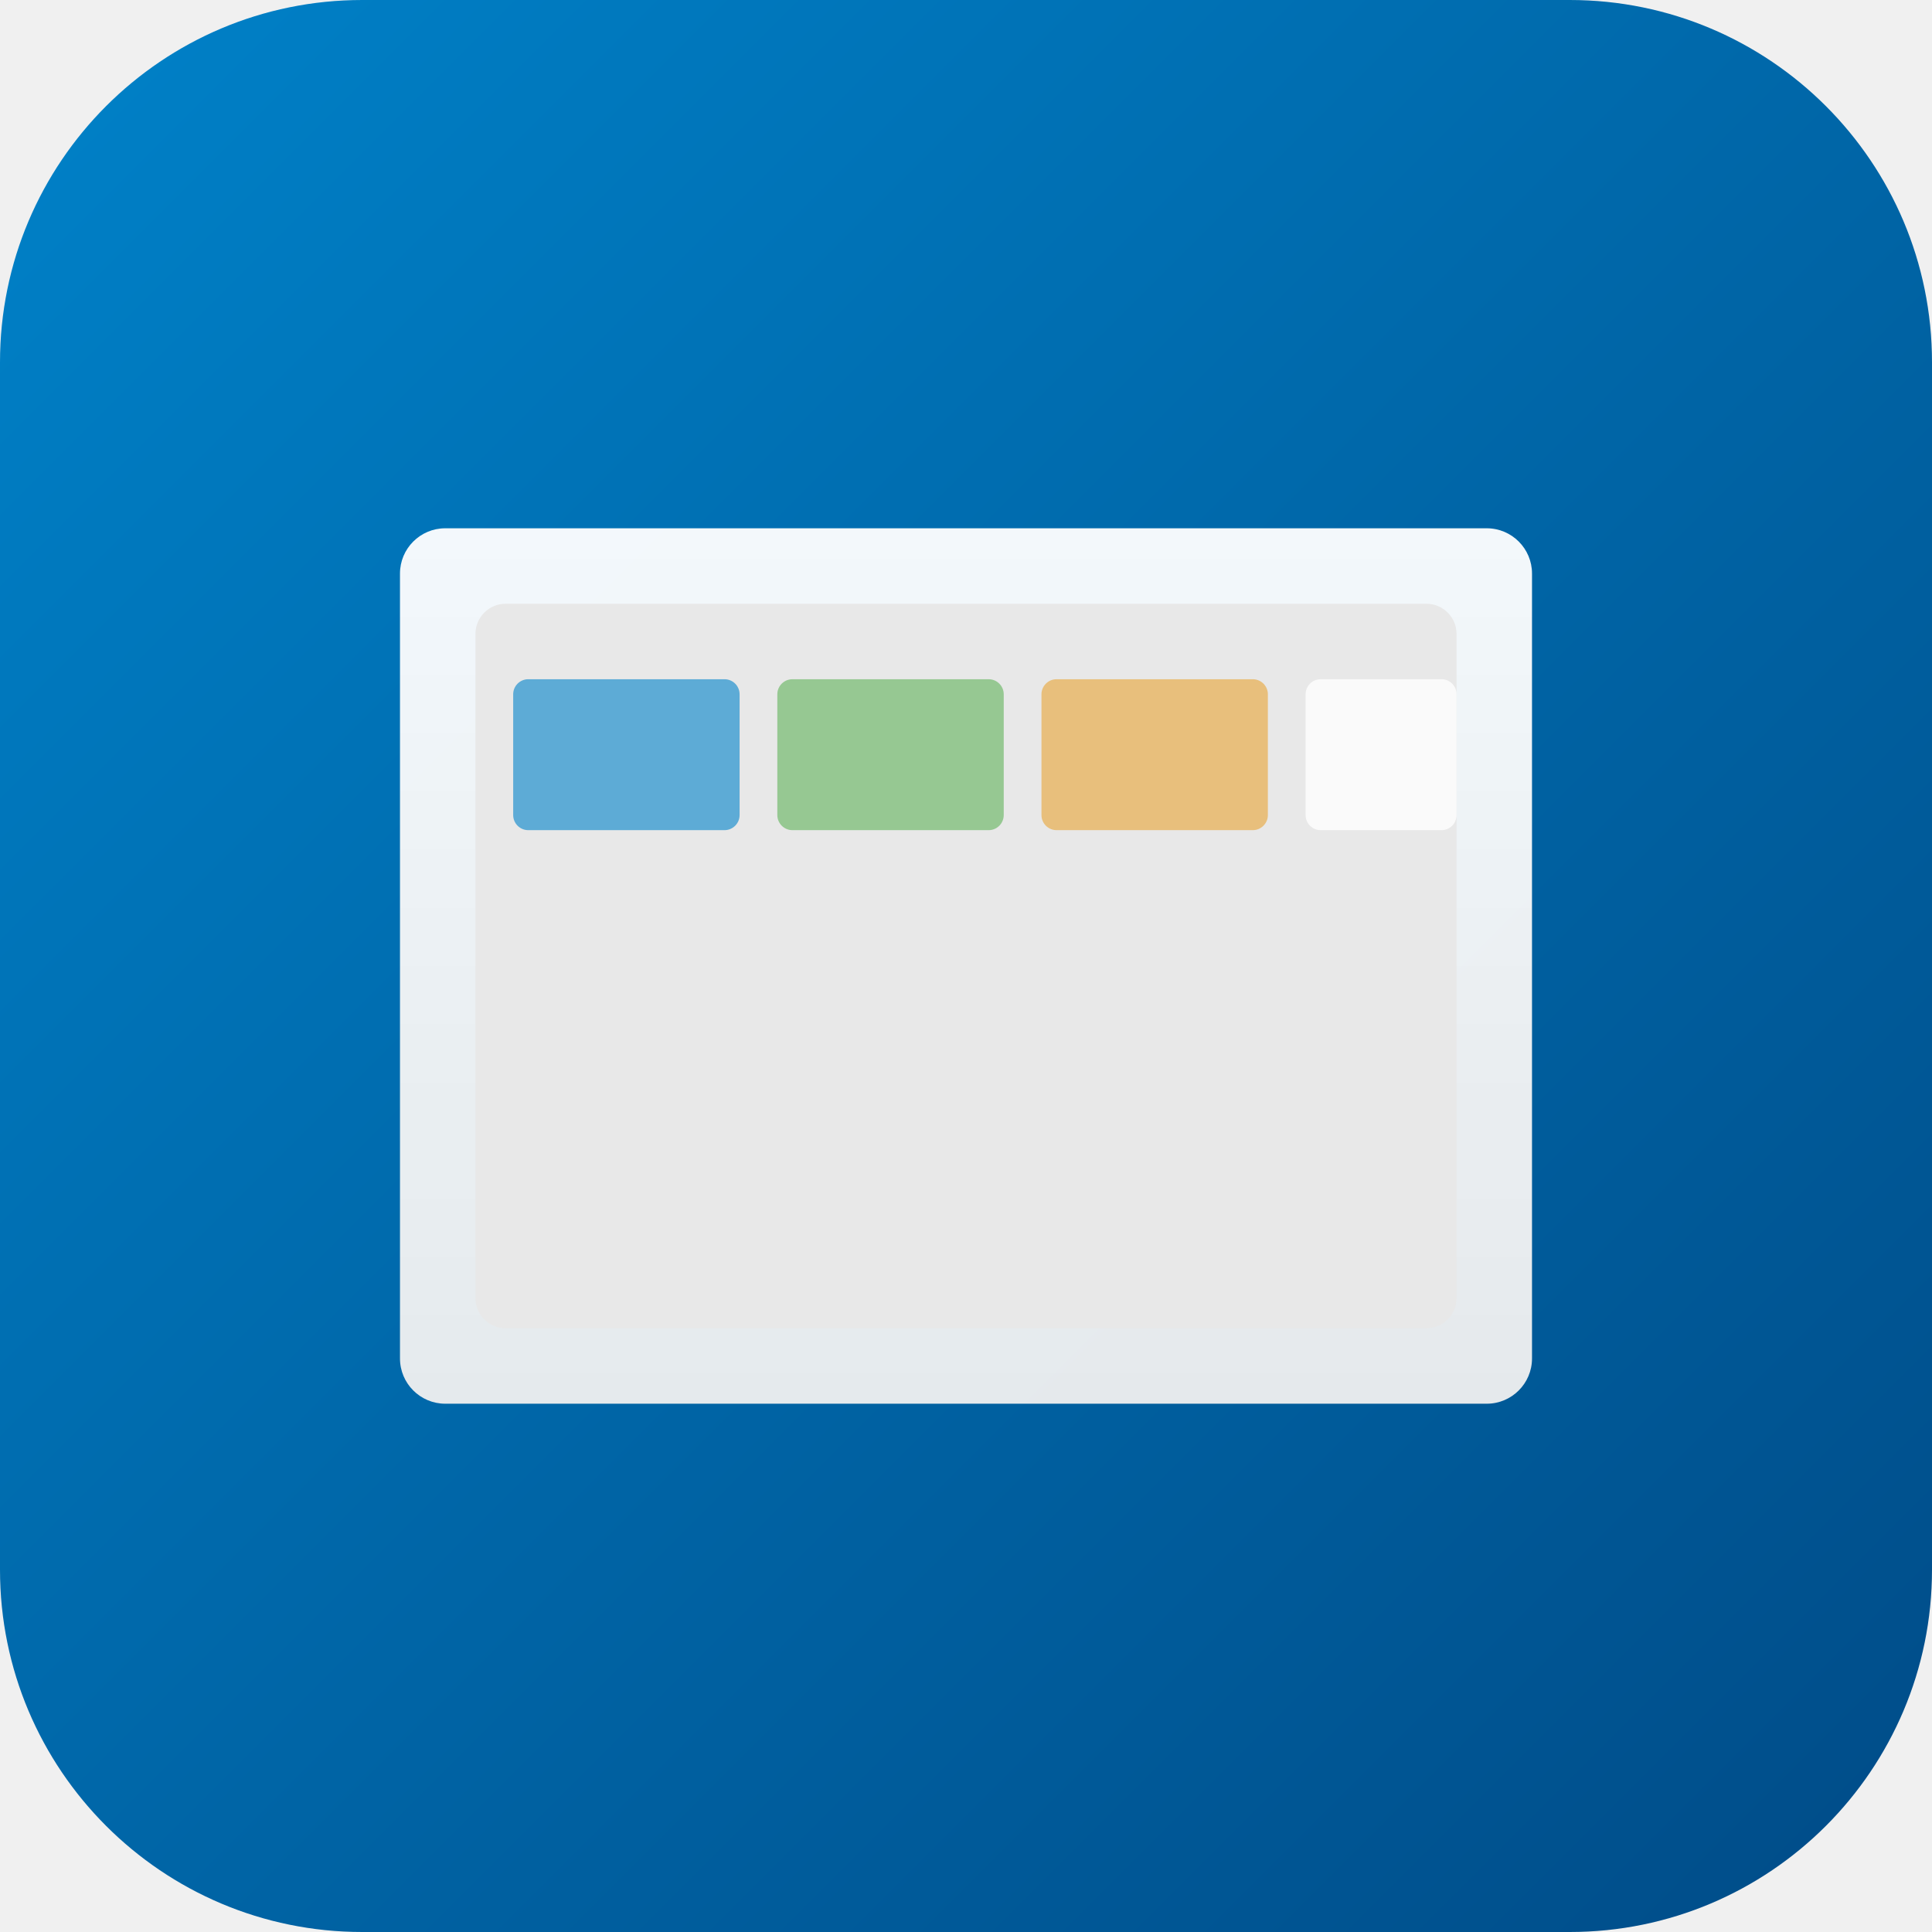
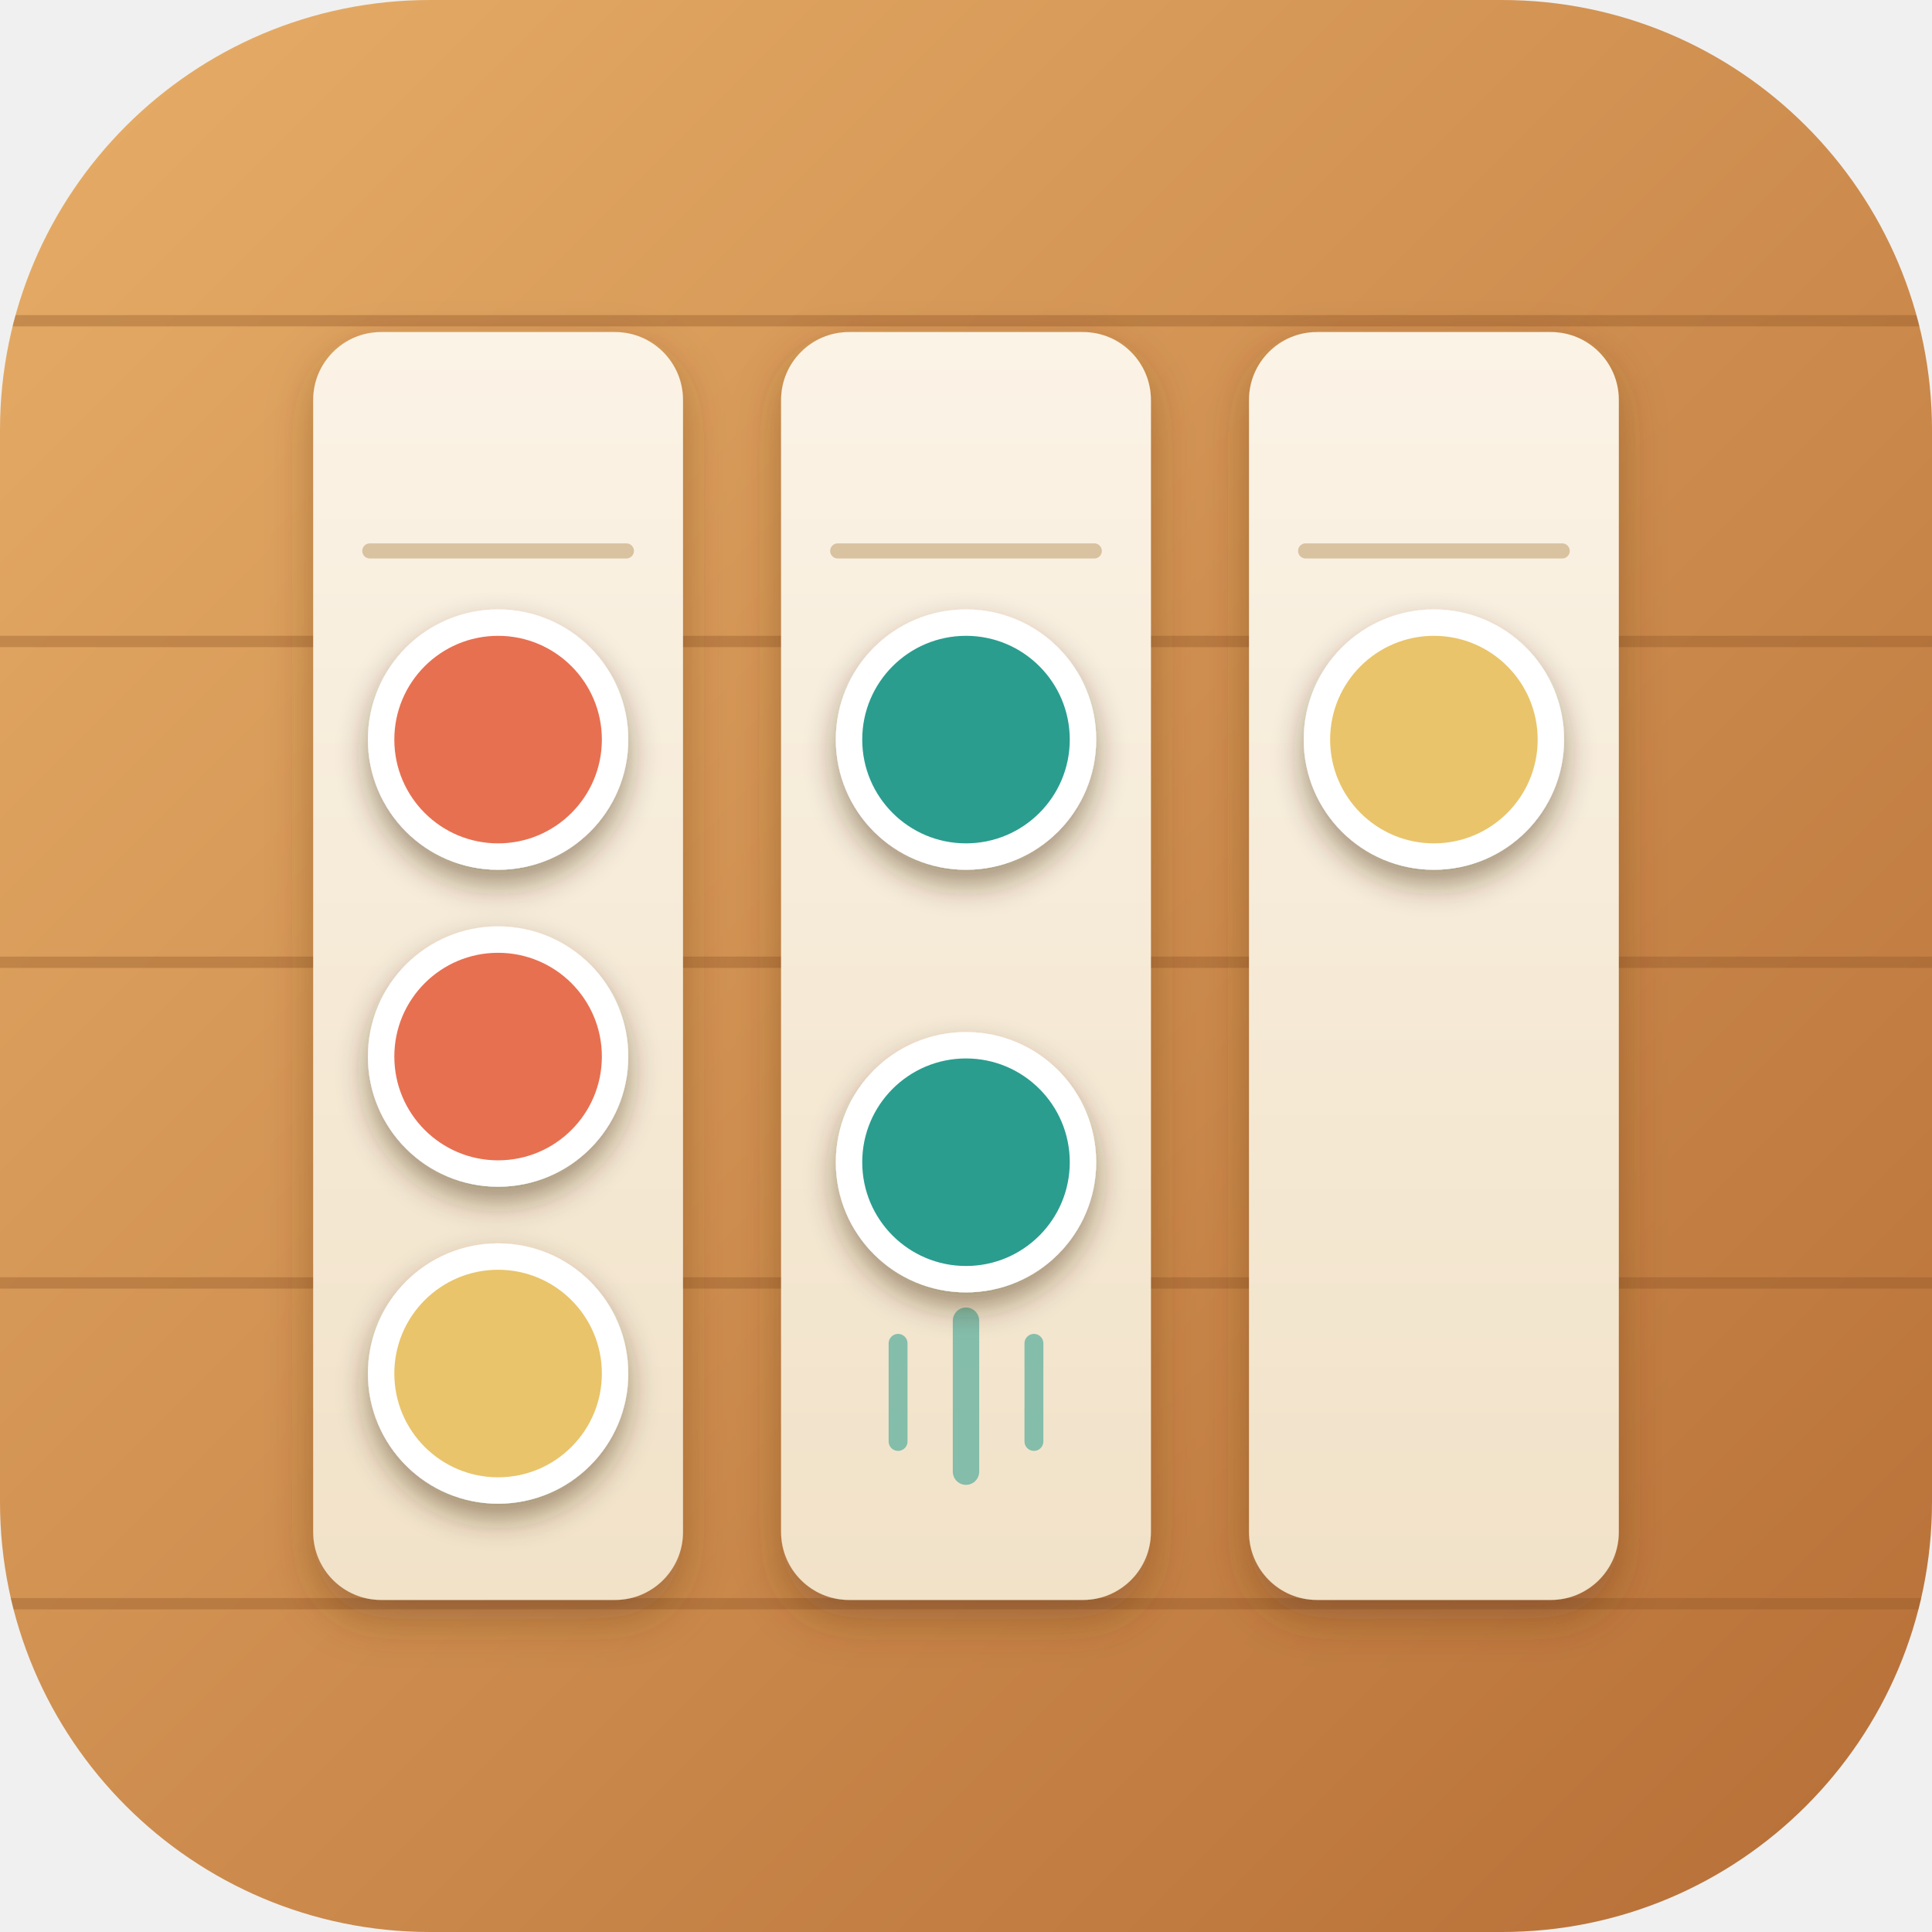
<svg xmlns="http://www.w3.org/2000/svg" viewBox="0 0 1024 1024">
  <defs>
-     <linearGradient id="bg" x1="0%" y1="0%" x2="100%" y2="100%">
-       <stop offset="0%" style="stop-color:#0082c9" />
-       <stop offset="100%" style="stop-color:#004b87" />
+     <linearGradient id="deck" x1="0%" y1="0%" x2="100%" y2="100%">
+       <stop offset="0%" stop-color="#E7AE68" />
+       <stop offset="100%" stop-color="#B66E36" />
    </linearGradient>
-     <linearGradient id="card" x1="0%" y1="0%" x2="0%" y2="100%">
-       <stop offset="0%" style="stop-color:#ffffff" />
-       <stop offset="100%" style="stop-color:#f0f0f0" />
+     <linearGradient id="lane" x1="0%" y1="0%" x2="0%" y2="100%">
+       <stop offset="0%" stop-color="#FBF3E6" />
+       <stop offset="100%" stop-color="#F1E2C8" />
    </linearGradient>
+     <filter id="shadow" x="-20%" y="-20%" width="140%" height="140%">
+       <feDropShadow dx="0" dy="10" stdDeviation="12" flood-color="#5A3214" flood-opacity="0.35" />
+     </filter>
+     <filter id="puck" x="-30%" y="-30%" width="160%" height="160%">
+       <feDropShadow dx="0" dy="8" stdDeviation="8" flood-color="#3D2410" flood-opacity="0.45" />
+     </filter>
+     <clipPath id="tile">
+       <rect width="1024" height="1024" rx="228" />
+     </clipPath>
  </defs>
-   <rect width="1024" height="1024" rx="192" fill="url(#bg)" />
-   <rect x="212" y="280" width="600" height="464" rx="24" fill="url(#card)" opacity="0.95" />
-   <rect x="252" y="320" width="520" height="384" rx="16" fill="#e8e8e8" />
-   <rect x="272" y="360" width="120" height="80" rx="8" fill="#0082c9" opacity="0.6" />
-   <rect x="412" y="360" width="120" height="80" rx="8" fill="#5fb359" opacity="0.6" />
-   <rect x="552" y="360" width="120" height="80" rx="8" fill="#e8a433" opacity="0.6" />
-   <rect x="692" y="360" width="80" height="80" rx="8" fill="#fff" opacity="0.8" />
+   <g clip-path="url(#tile)">
+     <rect width="1024" height="1024" fill="url(#deck)" />
+     <g stroke="#8E5326" stroke-opacity="0.35" stroke-width="6">
+       <line x1="0" y1="170" x2="1024" y2="170" />
+       <line x1="0" y1="340" x2="1024" y2="340" />
+       <line x1="0" y1="510" x2="1024" y2="510" />
+       <line x1="0" y1="680" x2="1024" y2="680" />
+       <line x1="0" y1="850" x2="1024" y2="850" />
+     </g>
+   </g>
+   <g filter="url(#shadow)">
+     <rect x="166" y="176" width="196" height="672" rx="36" fill="url(#lane)" />
+     <rect x="414" y="176" width="196" height="672" rx="36" fill="url(#lane)" />
+     <rect x="662" y="176" width="196" height="672" rx="36" fill="url(#lane)" />
+   </g>
+   <g stroke="#D9C2A0" stroke-width="8" stroke-linecap="round">
+     <line x1="196" y1="292" x2="332" y2="292" />
+     <line x1="444" y1="292" x2="580" y2="292" />
+     <line x1="692" y1="292" x2="828" y2="292" />
+   </g>
+   <g filter="url(#puck)" stroke="#FFFFFF" stroke-width="14">
+     <circle cx="264" cy="392" r="62" fill="#E76F51" />
+     <circle cx="264" cy="560" r="62" fill="#E76F51" />
+     <circle cx="264" cy="728" r="62" fill="#E9C46A" />
+     <circle cx="512" cy="392" r="62" fill="#2A9D8F" />
+     <circle cx="760" cy="392" r="62" fill="#E9C46A" />
+   </g>
+   <g stroke="#2A9D8F" stroke-linecap="round" stroke-opacity="0.55">
+     <line x1="512" y1="700" x2="512" y2="780" stroke-width="14" />
+     <line x1="476" y1="712" x2="476" y2="764" stroke-width="10" />
+     <line x1="548" y1="712" x2="548" y2="764" stroke-width="10" />
+   </g>
+   <circle cx="512" cy="616" r="62" fill="#2A9D8F" stroke="#FFFFFF" stroke-width="14" filter="url(#puck)" />
</svg>
